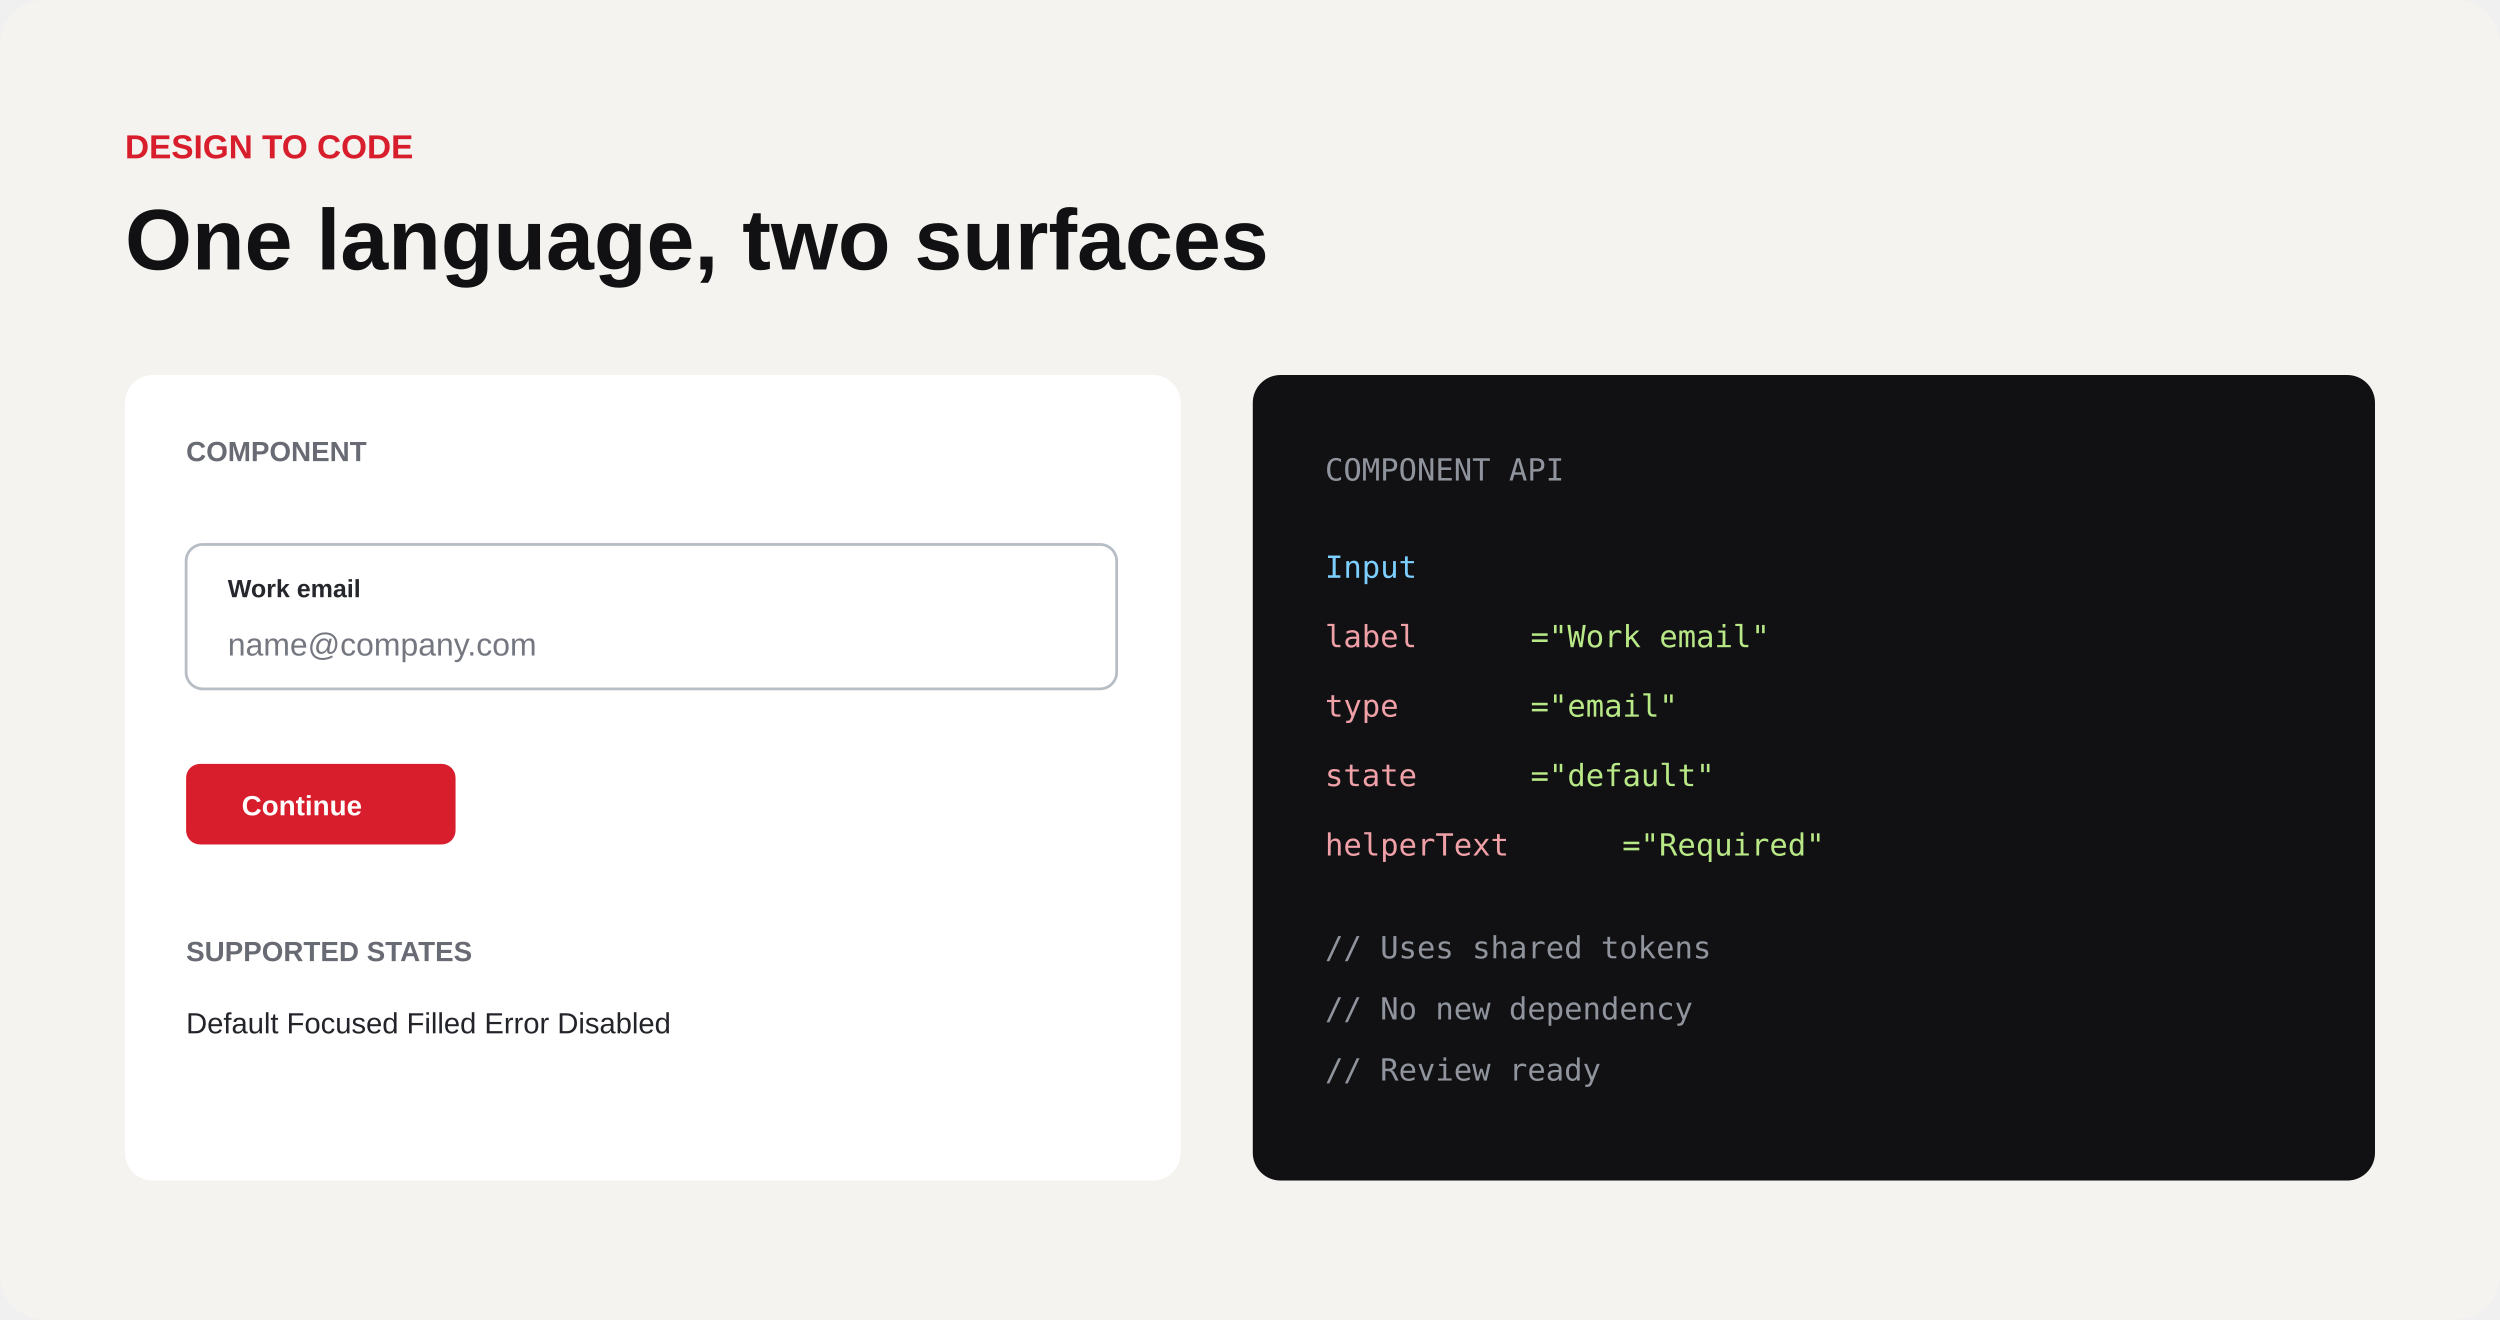
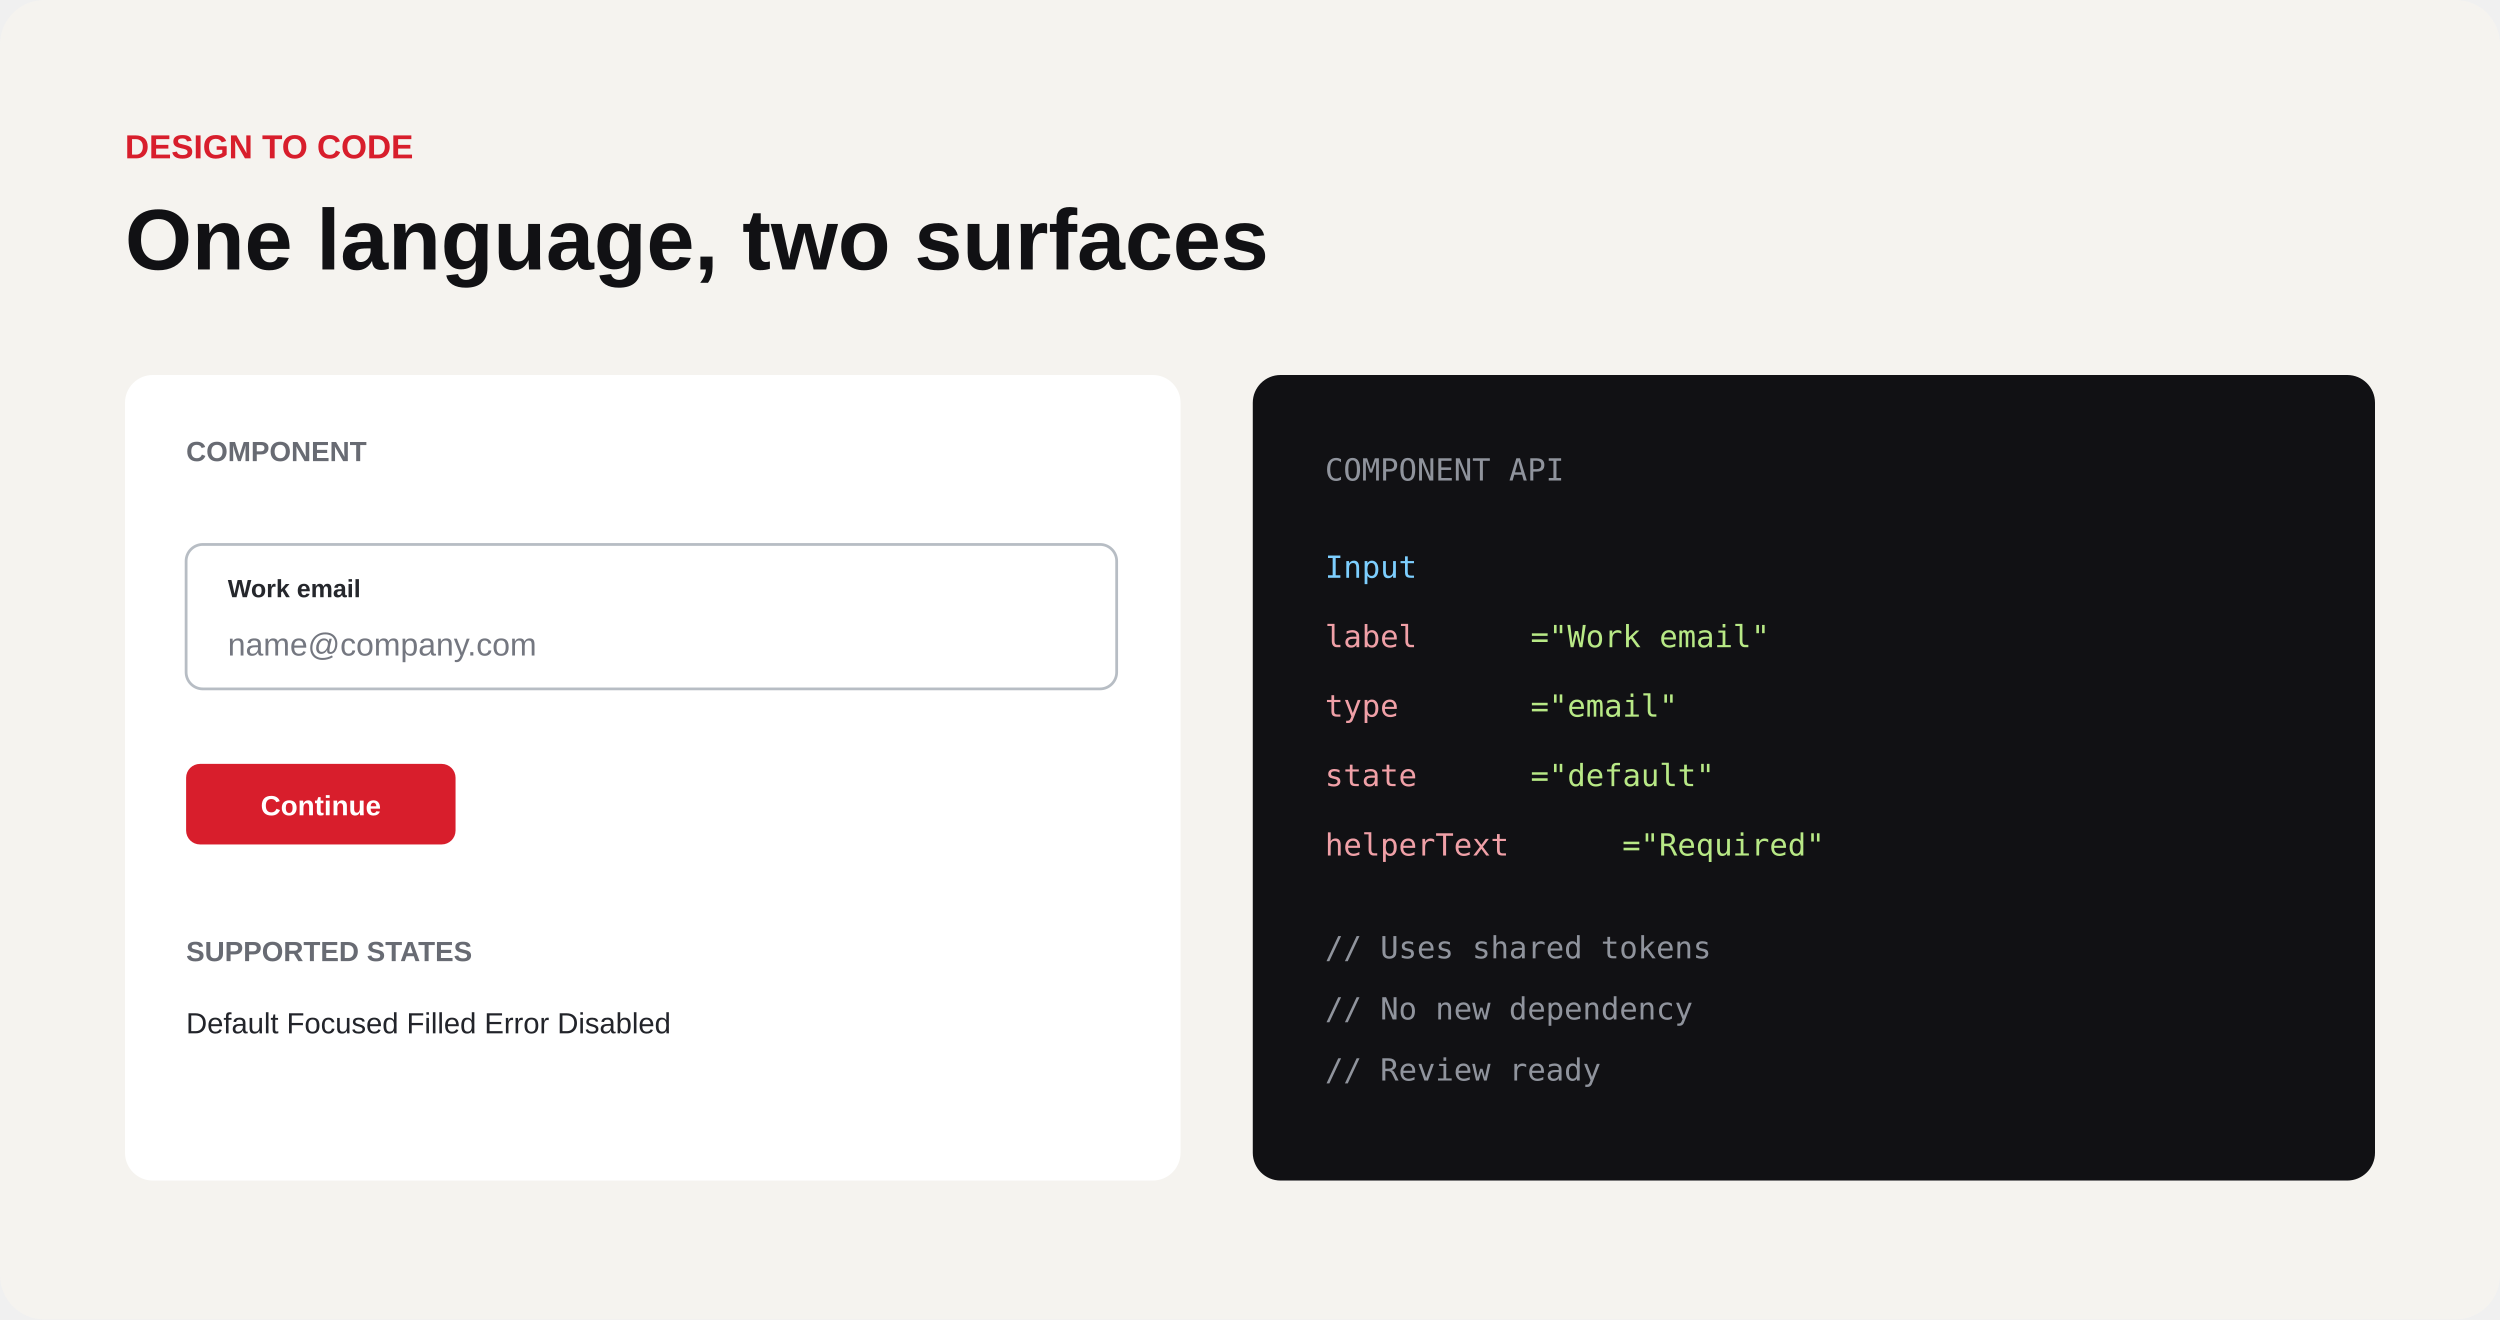
<svg xmlns="http://www.w3.org/2000/svg" width="1800" height="950" viewBox="0 0 1800 950">
  <rect width="1800" height="950" rx="32" fill="#f5f3ef" />
  <text x="90" y="114" font-family="Arial,sans-serif" font-size="24" font-weight="700" fill="#d81e2c">DESIGN TO CODE</text>
  <text x="90" y="194" font-family="Arial,sans-serif" font-size="62" font-weight="800" fill="#111114">One language, two surfaces</text>
  <rect x="90" y="270" width="760" height="580" rx="20" fill="#fff" />
  <text x="134" y="332" font-family="Arial,sans-serif" font-size="20" font-weight="700" fill="#686b73">COMPONENT</text>
  <rect x="134" y="392" width="670" height="104" rx="12" fill="#fff" stroke="#b7bdc4" stroke-width="2" />
  <text x="164" y="430" font-family="Arial,sans-serif" font-size="18" font-weight="700" fill="#25272c">Work email</text>
  <text x="164" y="472" font-family="Arial,sans-serif" font-size="23" fill="#747780">name@company.com</text>
  <rect x="134" y="550" width="194" height="58" rx="10" fill="#d81e2c" />
-   <text x="174" y="587" font-family="Arial,sans-serif" font-size="20" font-weight="700" fill="#fff">Continue</text>
+   <text x="231" y="587" text-anchor="middle" font-family="Arial,sans-serif" font-size="20" font-weight="700" fill="#fff">Continue</text>
  <text x="134" y="692" font-family="Arial,sans-serif" font-size="20" font-weight="700" fill="#686b73">SUPPORTED STATES</text>
  <text x="134" y="744" font-family="Arial,sans-serif" font-size="21" fill="#22242a">Default  Focused  Filled  Error  Disabled</text>
  <rect x="902" y="270" width="808" height="580" rx="20" fill="#111114" />
  <g font-family="monospace" font-size="22">
    <text x="954" y="346" fill="#90949d">COMPONENT API</text>
    <text x="954" y="416" fill="#7dcfff">Input</text>
    <text x="954" y="466" fill="#f0a0a7">  label</text>
    <text x="1102" y="466" fill="#b8e986">="Work email"</text>
    <text x="954" y="516" fill="#f0a0a7">  type</text>
    <text x="1102" y="516" fill="#b8e986">="email"</text>
    <text x="954" y="566" fill="#f0a0a7">  state</text>
    <text x="1102" y="566" fill="#b8e986">="default"</text>
    <text x="954" y="616" fill="#f0a0a7">  helperText</text>
    <text x="1168" y="616" fill="#b8e986">="Required"</text>
    <text x="954" y="690" fill="#90949d">// Uses shared tokens</text>
    <text x="954" y="734" fill="#90949d">// No new dependency</text>
    <text x="954" y="778" fill="#90949d">// Review ready</text>
  </g>
</svg>
